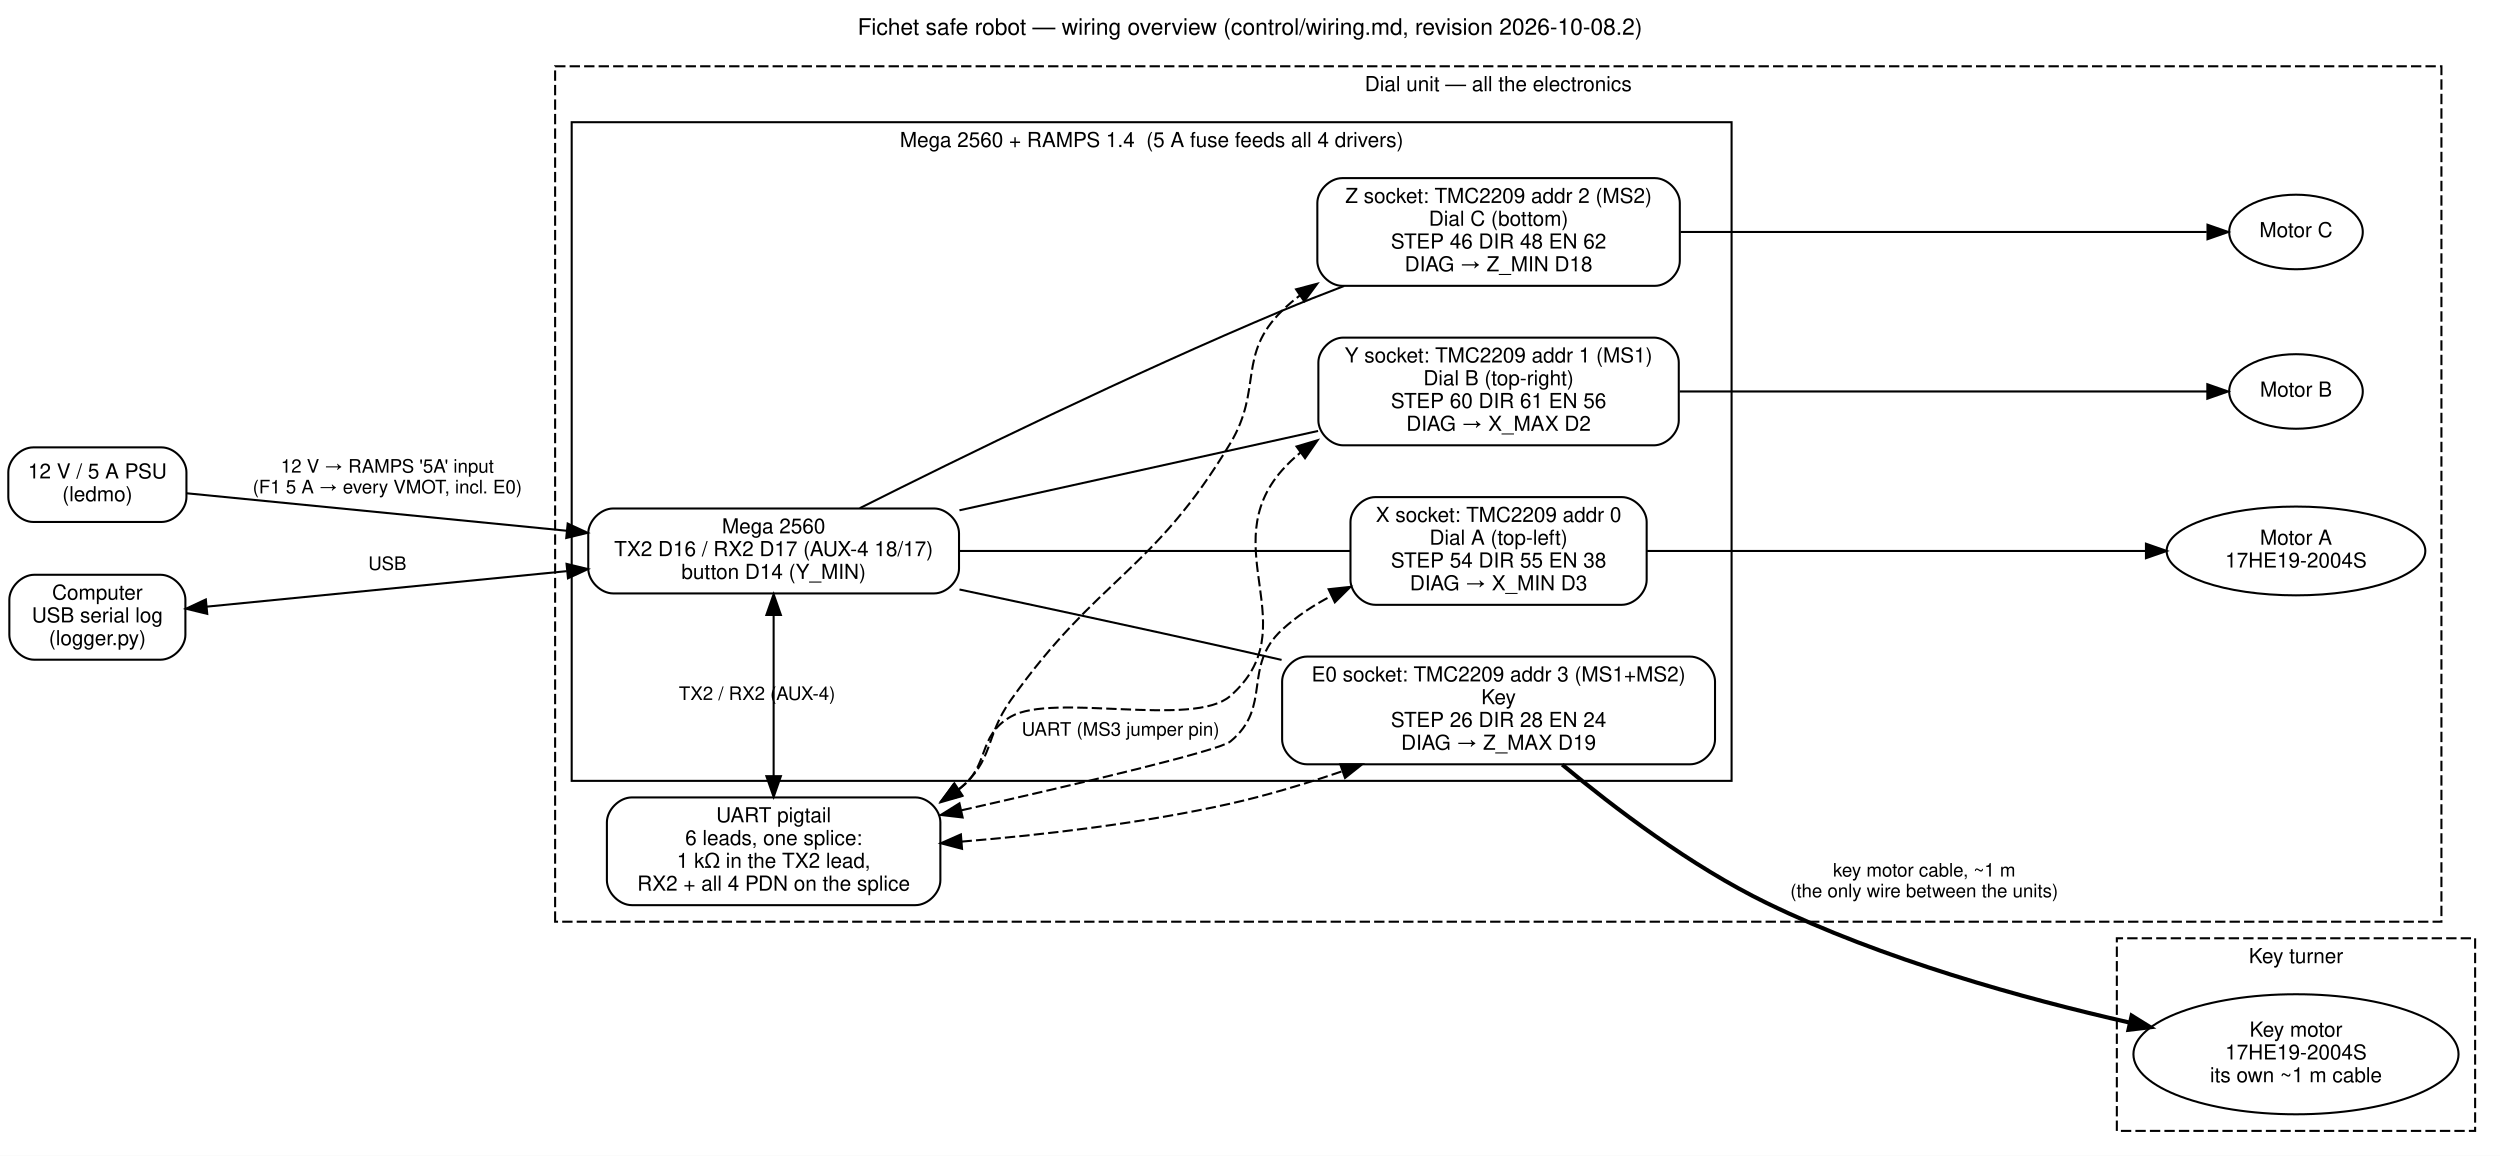
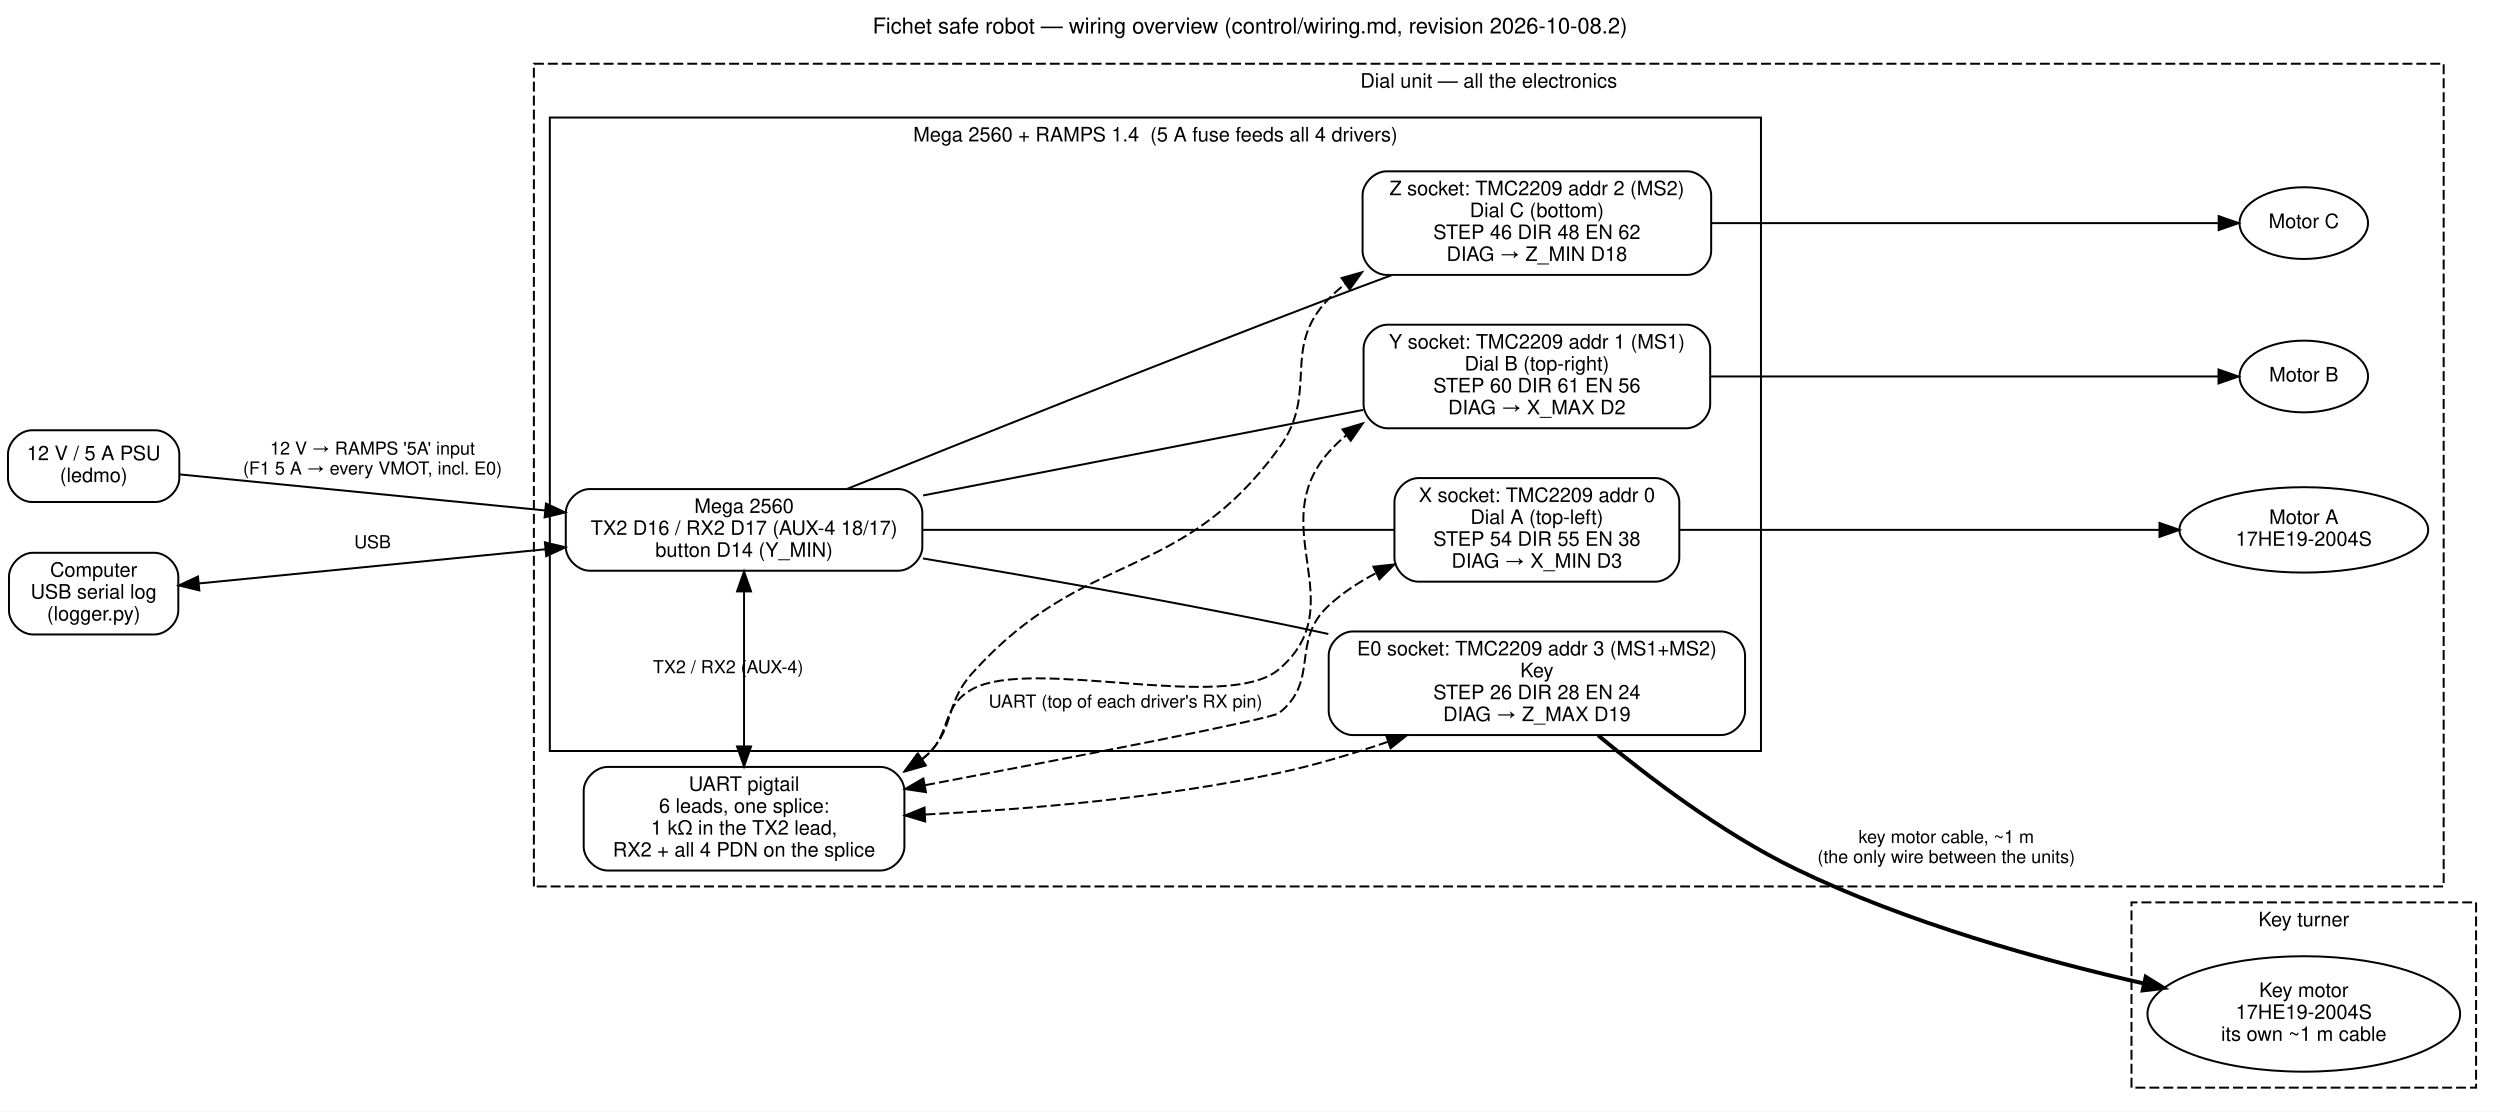
- <svg xmlns="http://www.w3.org/2000/svg" width="1207pt" height="558pt" viewBox="0.00 0.00 1206.98 558.00">
+ <svg xmlns="http://www.w3.org/2000/svg" width="1255pt" height="558pt" viewBox="0.00 0.00 1254.98 558.00">
  <g id="graph0" class="graph" transform="scale(1 1) rotate(0) translate(4 554)">
-     <polygon fill="white" stroke="transparent" points="-4,4 -4,-554 1202.98,-554 1202.98,4 -4,4" />
-     <text text-anchor="middle" x="599.49" y="-537.2" font-family="Helvetica,sans-Serif" font-size="11.00">Fichet safe robot — wiring overview (control/wiring.md, revision 2026-10-08.2)</text>
+     <polygon fill="white" stroke="transparent" points="-4,4 -4,-554 1250.98,-554 1250.98,4 -4,4" />
+     <text text-anchor="middle" x="623.49" y="-537.2" font-family="Helvetica,sans-Serif" font-size="11.00">Fichet safe robot — wiring overview (control/wiring.md, revision 2026-10-08.2)</text>
    <g id="clust1" class="cluster">
-       <polygon fill="none" stroke="black" stroke-dasharray="5,2" points="264,-109 264,-522 1174.71,-522 1174.71,-109 264,-109" />
-       <text text-anchor="middle" x="719.36" y="-510" font-family="Helvetica,sans-Serif" font-size="10.00">Dial unit — all the electronics</text>
+       <polygon fill="none" stroke="black" stroke-dasharray="5,2" points="264,-109 264,-522 1222.71,-522 1222.71,-109 264,-109" />
+       <text text-anchor="middle" x="743.36" y="-510" font-family="Helvetica,sans-Serif" font-size="10.00">Dial unit — all the electronics</text>
    </g>
    <g id="clust2" class="cluster">
-       <polygon fill="none" stroke="black" points="272,-177 272,-495 832,-495 832,-177 272,-177" />
-       <text text-anchor="middle" x="552" y="-483" font-family="Helvetica,sans-Serif" font-size="10.00">Mega 2560 + RAMPS 1.4  (5 A fuse feeds all 4 drivers)</text>
+       <polygon fill="none" stroke="black" points="272,-177 272,-495 880,-495 880,-177 272,-177" />
+       <text text-anchor="middle" x="576" y="-483" font-family="Helvetica,sans-Serif" font-size="10.00">Mega 2560 + RAMPS 1.4  (5 A fuse feeds all 4 drivers)</text>
    </g>
    <g id="clust3" class="cluster">
-       <polygon fill="none" stroke="black" stroke-dasharray="5,2" points="1018,-8 1018,-101 1190.98,-101 1190.98,-8 1018,-8" />
-       <text text-anchor="middle" x="1104.49" y="-89" font-family="Helvetica,sans-Serif" font-size="10.00">Key turner</text>
+       <polygon fill="none" stroke="black" stroke-dasharray="5,2" points="1066,-8 1066,-101 1238.98,-101 1238.98,-8 1066,-8" />
+       <text text-anchor="middle" x="1152.49" y="-89" font-family="Helvetica,sans-Serif" font-size="10.00">Key turner</text>
    </g>
    <g id="node1" class="node">
      <path fill="none" stroke="black" d="M74,-338C74,-338 12,-338 12,-338 6,-338 0,-332 0,-326 0,-326 0,-314 0,-314 0,-308 6,-302 12,-302 12,-302 74,-302 74,-302 80,-302 86,-308 86,-314 86,-314 86,-326 86,-326 86,-332 80,-338 74,-338" />
      <text text-anchor="middle" x="43" y="-323" font-family="Helvetica,sans-Serif" font-size="10.00">12 V / 5 A PSU</text>
      <text text-anchor="middle" x="43" y="-312" font-family="Helvetica,sans-Serif" font-size="10.00">(ledmo)</text>
    </g>
    <g id="node4" class="node">
      <path fill="none" stroke="black" d="M447,-308.5C447,-308.5 292,-308.5 292,-308.5 286,-308.5 280,-302.5 280,-296.5 280,-296.5 280,-279.5 280,-279.5 280,-273.5 286,-267.5 292,-267.5 292,-267.5 447,-267.5 447,-267.5 453,-267.5 459,-273.5 459,-279.5 459,-279.5 459,-296.5 459,-296.5 459,-302.5 453,-308.5 447,-308.5" />
      <text text-anchor="middle" x="369.5" y="-296.5" font-family="Helvetica,sans-Serif" font-size="10.00">Mega 2560</text>
      <text text-anchor="middle" x="369.5" y="-285.5" font-family="Helvetica,sans-Serif" font-size="10.00">TX2 D16 / RX2 D17 (AUX-4 18/17)</text>
      <text text-anchor="middle" x="369.5" y="-274.5" font-family="Helvetica,sans-Serif" font-size="10.00">button D14 (Y_MIN)</text>
    </g>
    <g id="edge1" class="edge">
      <path fill="none" stroke="black" d="M86.09,-315.85C132.31,-311.29 208.11,-303.82 269.55,-297.76" />
      <polygon fill="black" stroke="black" points="270.07,-301.22 279.68,-296.76 269.38,-294.26 270.07,-301.22" />
      <text text-anchor="middle" x="183" y="-325.8" font-family="Helvetica,sans-Serif" font-size="9.00">12 V → RAMPS '5A' input</text>
      <text text-anchor="middle" x="183" y="-315.8" font-family="Helvetica,sans-Serif" font-size="9.00">(F1 5 A → every VMOT, incl. E0)</text>
    </g>
    <g id="node2" class="node">
      <path fill="none" stroke="black" d="M73.5,-276.5C73.5,-276.5 12.5,-276.5 12.5,-276.5 6.5,-276.5 0.5,-270.5 0.5,-264.5 0.5,-264.5 0.5,-247.5 0.5,-247.5 0.5,-241.5 6.5,-235.5 12.5,-235.5 12.5,-235.5 73.5,-235.5 73.5,-235.5 79.5,-235.5 85.5,-241.5 85.5,-247.5 85.5,-247.5 85.5,-264.5 85.5,-264.5 85.5,-270.5 79.5,-276.5 73.5,-276.5" />
      <text text-anchor="middle" x="43" y="-264.5" font-family="Helvetica,sans-Serif" font-size="10.00">Computer</text>
      <text text-anchor="middle" x="43" y="-253.5" font-family="Helvetica,sans-Serif" font-size="10.00">USB serial log</text>
      <text text-anchor="middle" x="43" y="-242.5" font-family="Helvetica,sans-Serif" font-size="10.00">(logger.py)</text>
    </g>
    <g id="edge2" class="edge">
      <path fill="none" stroke="black" d="M95.9,-261.12C142.56,-265.72 212.36,-272.6 269.64,-278.25" />
      <polygon fill="black" stroke="black" points="96.05,-257.62 85.76,-260.12 95.37,-264.58 96.05,-257.62" />
      <polygon fill="black" stroke="black" points="269.52,-281.76 279.82,-279.25 270.21,-274.79 269.52,-281.76" />
      <text text-anchor="middle" x="183" y="-278.8" font-family="Helvetica,sans-Serif" font-size="9.00">USB</text>
    </g>
    <g id="node3" class="node">
      <path fill="none" stroke="black" d="M438,-169C438,-169 301,-169 301,-169 295,-169 289,-163 289,-157 289,-157 289,-129 289,-129 289,-123 295,-117 301,-117 301,-117 438,-117 438,-117 444,-117 450,-123 450,-129 450,-129 450,-157 450,-157 450,-163 444,-169 438,-169" />
      <text text-anchor="middle" x="369.5" y="-157" font-family="Helvetica,sans-Serif" font-size="10.00">UART pigtail</text>
      <text text-anchor="middle" x="369.5" y="-146" font-family="Helvetica,sans-Serif" font-size="10.00">6 leads, one splice:</text>
      <text text-anchor="middle" x="369.5" y="-135" font-family="Helvetica,sans-Serif" font-size="10.00">1 kΩ in the TX2 lead,</text>
      <text text-anchor="middle" x="369.5" y="-124" font-family="Helvetica,sans-Serif" font-size="10.00">RX2 + all 4 PDN on the splice</text>
    </g>
    <g id="node5" class="node">
-       <path fill="none" stroke="black" d="M779,-314C779,-314 660,-314 660,-314 654,-314 648,-308 648,-302 648,-302 648,-274 648,-274 648,-268 654,-262 660,-262 660,-262 779,-262 779,-262 785,-262 791,-268 791,-274 791,-274 791,-302 791,-302 791,-308 785,-314 779,-314" />
-       <text text-anchor="middle" x="719.5" y="-302" font-family="Helvetica,sans-Serif" font-size="10.00">X socket: TMC2209 addr 0</text>
-       <text text-anchor="middle" x="719.5" y="-291" font-family="Helvetica,sans-Serif" font-size="10.00">Dial A (top-left)</text>
-       <text text-anchor="middle" x="719.5" y="-280" font-family="Helvetica,sans-Serif" font-size="10.00">STEP 54 DIR 55 EN 38</text>
-       <text text-anchor="middle" x="719.5" y="-269" font-family="Helvetica,sans-Serif" font-size="10.00">DIAG → X_MIN D3</text>
+       <path fill="none" stroke="black" d="M827,-314C827,-314 708,-314 708,-314 702,-314 696,-308 696,-302 696,-302 696,-274 696,-274 696,-268 702,-262 708,-262 708,-262 827,-262 827,-262 833,-262 839,-268 839,-274 839,-274 839,-302 839,-302 839,-308 833,-314 827,-314" />
+       <text text-anchor="middle" x="767.5" y="-302" font-family="Helvetica,sans-Serif" font-size="10.00">X socket: TMC2209 addr 0</text>
+       <text text-anchor="middle" x="767.5" y="-291" font-family="Helvetica,sans-Serif" font-size="10.00">Dial A (top-left)</text>
+       <text text-anchor="middle" x="767.5" y="-280" font-family="Helvetica,sans-Serif" font-size="10.00">STEP 54 DIR 55 EN 38</text>
+       <text text-anchor="middle" x="767.5" y="-269" font-family="Helvetica,sans-Serif" font-size="10.00">DIAG → X_MIN D3</text>
    </g>
    <g id="edge11" class="edge">
-       <path fill="none" stroke="black" stroke-dasharray="5,2" d="M460.24,-162.8C518.53,-175.97 584.65,-191.61 590,-196 610.45,-212.77 595.55,-232.08 615,-250 622,-256.45 630.19,-261.83 638.83,-266.31" />
-       <polygon fill="black" stroke="black" points="460.75,-159.32 450.22,-160.54 459.21,-166.15 460.75,-159.32" />
-       <polygon fill="black" stroke="black" points="637.45,-269.52 647.98,-270.66 640.45,-263.2 637.45,-269.52" />
-       <text text-anchor="middle" x="537" y="-198.8" font-family="Helvetica,sans-Serif" font-size="9.00">UART (MS3 jumper pin)</text>
+       <path fill="none" stroke="black" stroke-dasharray="5,2" d="M460.46,-159.84C536.74,-174.27 634.39,-193.16 638,-196 658.79,-212.35 643.55,-232.08 663,-250 670,-256.45 678.19,-261.83 686.83,-266.31" />
+       <polygon fill="black" stroke="black" points="460.81,-156.34 450.33,-157.92 459.51,-163.22 460.81,-156.34" />
+       <polygon fill="black" stroke="black" points="685.45,-269.52 695.98,-270.66 688.45,-263.2 685.45,-269.52" />
+       <text text-anchor="middle" x="561" y="-198.8" font-family="Helvetica,sans-Serif" font-size="9.00">UART (top of each driver's RX pin)</text>
    </g>
    <g id="node6" class="node">
-       <path fill="none" stroke="black" d="M794.5,-391C794.5,-391 644.5,-391 644.5,-391 638.5,-391 632.5,-385 632.5,-379 632.5,-379 632.5,-351 632.5,-351 632.5,-345 638.5,-339 644.5,-339 644.5,-339 794.5,-339 794.5,-339 800.5,-339 806.5,-345 806.5,-351 806.5,-351 806.5,-379 806.5,-379 806.5,-385 800.5,-391 794.5,-391" />
-       <text text-anchor="middle" x="719.5" y="-379" font-family="Helvetica,sans-Serif" font-size="10.00">Y socket: TMC2209 addr 1 (MS1)</text>
-       <text text-anchor="middle" x="719.5" y="-368" font-family="Helvetica,sans-Serif" font-size="10.00">Dial B (top-right)</text>
-       <text text-anchor="middle" x="719.5" y="-357" font-family="Helvetica,sans-Serif" font-size="10.00">STEP 60 DIR 61 EN 56</text>
-       <text text-anchor="middle" x="719.5" y="-346" font-family="Helvetica,sans-Serif" font-size="10.00">DIAG → X_MAX D2</text>
+       <path fill="none" stroke="black" d="M842.5,-391C842.5,-391 692.5,-391 692.5,-391 686.5,-391 680.5,-385 680.5,-379 680.5,-379 680.5,-351 680.5,-351 680.5,-345 686.5,-339 692.5,-339 692.5,-339 842.5,-339 842.5,-339 848.5,-339 854.5,-345 854.5,-351 854.5,-351 854.5,-379 854.5,-379 854.5,-385 848.5,-391 842.5,-391" />
+       <text text-anchor="middle" x="767.5" y="-379" font-family="Helvetica,sans-Serif" font-size="10.00">Y socket: TMC2209 addr 1 (MS1)</text>
+       <text text-anchor="middle" x="767.5" y="-368" font-family="Helvetica,sans-Serif" font-size="10.00">Dial B (top-right)</text>
+       <text text-anchor="middle" x="767.5" y="-357" font-family="Helvetica,sans-Serif" font-size="10.00">STEP 60 DIR 61 EN 56</text>
+       <text text-anchor="middle" x="767.5" y="-346" font-family="Helvetica,sans-Serif" font-size="10.00">DIAG → X_MAX D2</text>
    </g>
    <g id="edge12" class="edge">
-       <path fill="none" stroke="black" stroke-dasharray="5,2" d="M458.74,-172.81C458.83,-172.87 458.91,-172.94 459,-173 474.35,-184.4 467.43,-198.46 484,-208 504.51,-219.8 572.21,-202.4 590,-218 627.38,-250.76 582.15,-289.71 615,-327 617.7,-330.06 620.67,-332.88 623.84,-335.47" />
+       <path fill="none" stroke="black" stroke-dasharray="5,2" d="M458.74,-172.81C458.83,-172.87 458.91,-172.94 459,-173 474.35,-184.4 467.29,-198.71 484,-208 513.97,-224.67 611.88,-195.77 638,-218 675.85,-250.21 630.15,-289.71 663,-327 665.7,-330.06 668.67,-332.88 671.84,-335.47" />
      <polygon fill="black" stroke="black" points="460.67,-169.89 450.4,-167.29 456.81,-175.73 460.67,-169.89" />
-       <polygon fill="black" stroke="black" points="621.96,-338.43 632.11,-341.45 626.06,-332.76 621.96,-338.43" />
+       <polygon fill="black" stroke="black" points="669.96,-338.43 680.11,-341.45 674.06,-332.76 669.96,-338.43" />
    </g>
    <g id="node7" class="node">
-       <path fill="none" stroke="black" d="M795,-468C795,-468 644,-468 644,-468 638,-468 632,-462 632,-456 632,-456 632,-428 632,-428 632,-422 638,-416 644,-416 644,-416 795,-416 795,-416 801,-416 807,-422 807,-428 807,-428 807,-456 807,-456 807,-462 801,-468 795,-468" />
-       <text text-anchor="middle" x="719.5" y="-456" font-family="Helvetica,sans-Serif" font-size="10.00">Z socket: TMC2209 addr 2 (MS2)</text>
-       <text text-anchor="middle" x="719.5" y="-445" font-family="Helvetica,sans-Serif" font-size="10.00">Dial C (bottom)</text>
-       <text text-anchor="middle" x="719.5" y="-434" font-family="Helvetica,sans-Serif" font-size="10.00">STEP 46 DIR 48 EN 62</text>
-       <text text-anchor="middle" x="719.5" y="-423" font-family="Helvetica,sans-Serif" font-size="10.00">DIAG → Z_MIN D18</text>
+       <path fill="none" stroke="black" d="M843,-468C843,-468 692,-468 692,-468 686,-468 680,-462 680,-456 680,-456 680,-428 680,-428 680,-422 686,-416 692,-416 692,-416 843,-416 843,-416 849,-416 855,-422 855,-428 855,-428 855,-456 855,-456 855,-462 849,-468 843,-468" />
+       <text text-anchor="middle" x="767.5" y="-456" font-family="Helvetica,sans-Serif" font-size="10.00">Z socket: TMC2209 addr 2 (MS2)</text>
+       <text text-anchor="middle" x="767.5" y="-445" font-family="Helvetica,sans-Serif" font-size="10.00">Dial C (bottom)</text>
+       <text text-anchor="middle" x="767.5" y="-434" font-family="Helvetica,sans-Serif" font-size="10.00">STEP 46 DIR 48 EN 62</text>
+       <text text-anchor="middle" x="767.5" y="-423" font-family="Helvetica,sans-Serif" font-size="10.00">DIAG → Z_MIN D18</text>
    </g>
    <g id="edge13" class="edge">
-       <path fill="none" stroke="black" stroke-dasharray="5,2" d="M458.48,-172.58C458.65,-172.72 458.83,-172.86 459,-173 476.11,-186.99 471.21,-197.97 484,-216 525.95,-275.14 552.73,-277.81 590,-340 605.7,-366.19 593.19,-382.63 615,-404 617.69,-406.63 620.57,-409.09 623.61,-411.37" />
+       <path fill="none" stroke="black" stroke-dasharray="5,2" d="M458.48,-172.58C458.65,-172.72 458.83,-172.86 459,-173 476.11,-186.99 469.22,-199.56 484,-216 540.75,-279.14 588,-260.39 638,-329 658.69,-357.4 638.53,-378.78 663,-404 665.62,-406.7 668.45,-409.21 671.44,-411.54" />
      <polygon fill="black" stroke="black" points="460.4,-169.65 450.23,-166.71 456.35,-175.36 460.4,-169.65" />
-       <polygon fill="black" stroke="black" points="621.73,-414.32 631.97,-417.03 625.65,-408.53 621.73,-414.32" />
+       <polygon fill="black" stroke="black" points="669.49,-414.45 679.69,-417.31 673.5,-408.71 669.49,-414.45" />
    </g>
    <g id="node8" class="node">
-       <path fill="none" stroke="black" d="M812,-237C812,-237 627,-237 627,-237 621,-237 615,-231 615,-225 615,-225 615,-197 615,-197 615,-191 621,-185 627,-185 627,-185 812,-185 812,-185 818,-185 824,-191 824,-197 824,-197 824,-225 824,-225 824,-231 818,-237 812,-237" />
-       <text text-anchor="middle" x="719.5" y="-225" font-family="Helvetica,sans-Serif" font-size="10.00">E0 socket: TMC2209 addr 3 (MS1+MS2)</text>
-       <text text-anchor="middle" x="719.5" y="-214" font-family="Helvetica,sans-Serif" font-size="10.00">Key</text>
-       <text text-anchor="middle" x="719.5" y="-203" font-family="Helvetica,sans-Serif" font-size="10.00">STEP 26 DIR 28 EN 24</text>
-       <text text-anchor="middle" x="719.5" y="-192" font-family="Helvetica,sans-Serif" font-size="10.00">DIAG → Z_MAX D19</text>
+       <path fill="none" stroke="black" d="M860,-237C860,-237 675,-237 675,-237 669,-237 663,-231 663,-225 663,-225 663,-197 663,-197 663,-191 669,-185 675,-185 675,-185 860,-185 860,-185 866,-185 872,-191 872,-197 872,-197 872,-225 872,-225 872,-231 866,-237 860,-237" />
+       <text text-anchor="middle" x="767.5" y="-225" font-family="Helvetica,sans-Serif" font-size="10.00">E0 socket: TMC2209 addr 3 (MS1+MS2)</text>
+       <text text-anchor="middle" x="767.5" y="-214" font-family="Helvetica,sans-Serif" font-size="10.00">Key</text>
+       <text text-anchor="middle" x="767.5" y="-203" font-family="Helvetica,sans-Serif" font-size="10.00">STEP 26 DIR 28 EN 24</text>
+       <text text-anchor="middle" x="767.5" y="-192" font-family="Helvetica,sans-Serif" font-size="10.00">DIAG → Z_MAX D19</text>
    </g>
    <g id="edge14" class="edge">
-       <path fill="none" stroke="black" stroke-dasharray="5,2" d="M460.23,-147.67C500.29,-150.96 547.86,-156.55 590,-166 607.81,-169.99 626.56,-175.67 644.07,-181.65" />
-       <polygon fill="black" stroke="black" points="460.46,-144.18 450.21,-146.88 459.91,-151.15 460.46,-144.18" />
-       <polygon fill="black" stroke="black" points="643.06,-185.01 653.65,-185 645.37,-178.4 643.06,-185.01" />
+       <path fill="none" stroke="black" stroke-dasharray="5,2" d="M460.54,-145.12C512.82,-147.74 579.68,-153.49 638,-166 656.04,-169.87 675.02,-175.56 692.7,-181.61" />
+       <polygon fill="black" stroke="black" points="460.43,-141.61 450.28,-144.63 460.1,-148.6 460.43,-141.61" />
+       <polygon fill="black" stroke="black" points="691.77,-184.99 702.37,-184.99 694.08,-178.38 691.77,-184.99" />
    </g>
    <g id="edge15" class="edge">
      <path fill="none" stroke="black" d="M369.5,-256.97C369.5,-234.23 369.5,-203.27 369.5,-179.36" />
      <polygon fill="black" stroke="black" points="366,-257.1 369.5,-267.1 373,-257.1 366,-257.1" />
      <polygon fill="black" stroke="black" points="373,-179.26 369.5,-169.26 366,-179.26 373,-179.26" />
      <text text-anchor="middle" x="361.5" y="-216.05" font-family="Helvetica,sans-Serif" font-size="9.00">TX2 / RX2 (AUX-4)</text>
    </g>
    <g id="edge3" class="edge">
-       <path fill="none" stroke="black" d="M459.22,-288C517.71,-288 593.3,-288 647.75,-288" />
+       <path fill="none" stroke="black" d="M459.37,-288C530.75,-288 629.63,-288 695.72,-288" />
    </g>
    <g id="edge4" class="edge">
-       <path fill="none" stroke="black" d="M459.22,-307.63C512.38,-319.39 579.65,-334.28 632.35,-345.94" />
+       <path fill="none" stroke="black" d="M459.37,-305.28C525.39,-318.12 614.94,-335.53 680.31,-348.24" />
    </g>
    <g id="edge5" class="edge">
-       <path fill="none" stroke="black" d="M411.08,-308.65C459.18,-332.8 542,-373.36 615,-404 624.62,-408.04 634.83,-412.08 644.95,-415.94" />
+       <path fill="none" stroke="black" d="M421.07,-308.51C479.26,-332.01 577.77,-371.46 663,-404 673.28,-407.93 684.17,-412.01 694.87,-415.97" />
    </g>
    <g id="edge6" class="edge">
-       <path fill="none" stroke="black" d="M459.23,-269.39C499.22,-260.9 547.03,-250.62 590,-241 598.05,-239.2 606.37,-237.31 614.74,-235.4" />
+       <path fill="none" stroke="black" d="M459.29,-273.67C511.47,-264.93 578.64,-253.13 638,-241 646.08,-239.35 654.43,-237.57 662.81,-235.73" />
    </g>
    <g id="node9" class="node">
-       <ellipse fill="none" stroke="black" cx="1104.49" cy="-288" rx="62.45" ry="21.43" />
-       <text text-anchor="middle" x="1104.49" y="-291" font-family="Helvetica,sans-Serif" font-size="10.00">Motor A</text>
-       <text text-anchor="middle" x="1104.49" y="-280" font-family="Helvetica,sans-Serif" font-size="10.00">17HE19-2004S</text>
+       <ellipse fill="none" stroke="black" cx="1152.49" cy="-288" rx="62.45" ry="21.43" />
+       <text text-anchor="middle" x="1152.49" y="-291" font-family="Helvetica,sans-Serif" font-size="10.00">Motor A</text>
+       <text text-anchor="middle" x="1152.49" y="-280" font-family="Helvetica,sans-Serif" font-size="10.00">17HE19-2004S</text>
    </g>
    <g id="edge7" class="edge">
-       <path fill="none" stroke="black" d="M791.19,-288C859.65,-288 962.93,-288 1031.74,-288" />
-       <polygon fill="black" stroke="black" points="1032.06,-291.5 1042.06,-288 1032.06,-284.5 1032.06,-291.5" />
+       <path fill="none" stroke="black" d="M839.19,-288C907.65,-288 1010.93,-288 1079.74,-288" />
+       <polygon fill="black" stroke="black" points="1080.06,-291.5 1090.06,-288 1080.06,-284.5 1080.06,-291.5" />
    </g>
    <g id="node10" class="node">
-       <ellipse fill="none" stroke="black" cx="1104.49" cy="-365" rx="32.25" ry="18" />
-       <text text-anchor="middle" x="1104.49" y="-362.5" font-family="Helvetica,sans-Serif" font-size="10.00">Motor B</text>
+       <ellipse fill="none" stroke="black" cx="1152.49" cy="-365" rx="32.25" ry="18" />
+       <text text-anchor="middle" x="1152.49" y="-362.5" font-family="Helvetica,sans-Serif" font-size="10.00">Motor B</text>
    </g>
    <g id="edge8" class="edge">
-       <path fill="none" stroke="black" d="M806.93,-365C886.39,-365 1000.81,-365 1061.68,-365" />
-       <polygon fill="black" stroke="black" points="1061.69,-368.5 1071.69,-365 1061.69,-361.5 1061.69,-368.5" />
+       <path fill="none" stroke="black" d="M854.93,-365C934.39,-365 1048.81,-365 1109.68,-365" />
+       <polygon fill="black" stroke="black" points="1109.69,-368.5 1119.69,-365 1109.69,-361.5 1109.69,-368.5" />
    </g>
    <g id="node11" class="node">
-       <ellipse fill="none" stroke="black" cx="1104.49" cy="-442" rx="32.25" ry="18" />
-       <text text-anchor="middle" x="1104.49" y="-439.5" font-family="Helvetica,sans-Serif" font-size="10.00">Motor C</text>
+       <ellipse fill="none" stroke="black" cx="1152.49" cy="-442" rx="32.25" ry="18" />
+       <text text-anchor="middle" x="1152.49" y="-439.5" font-family="Helvetica,sans-Serif" font-size="10.00">Motor C</text>
    </g>
    <g id="edge9" class="edge">
-       <path fill="none" stroke="black" d="M807.41,-442C886.73,-442 1000.59,-442 1061.41,-442" />
-       <polygon fill="black" stroke="black" points="1061.77,-445.5 1071.77,-442 1061.77,-438.5 1061.77,-445.5" />
+       <path fill="none" stroke="black" d="M855.41,-442C934.73,-442 1048.59,-442 1109.41,-442" />
+       <polygon fill="black" stroke="black" points="1109.77,-445.5 1119.77,-442 1109.77,-438.5 1109.77,-445.5" />
    </g>
    <g id="node12" class="node">
-       <ellipse fill="none" stroke="black" cx="1104.49" cy="-45" rx="78.48" ry="28.98" />
-       <text text-anchor="middle" x="1104.49" y="-53.5" font-family="Helvetica,sans-Serif" font-size="10.00">Key motor</text>
-       <text text-anchor="middle" x="1104.49" y="-42.5" font-family="Helvetica,sans-Serif" font-size="10.00">17HE19-2004S</text>
-       <text text-anchor="middle" x="1104.49" y="-31.5" font-family="Helvetica,sans-Serif" font-size="10.00">its own ~1 m cable</text>
+       <ellipse fill="none" stroke="black" cx="1152.49" cy="-45" rx="78.48" ry="28.98" />
+       <text text-anchor="middle" x="1152.49" y="-53.5" font-family="Helvetica,sans-Serif" font-size="10.00">Key motor</text>
+       <text text-anchor="middle" x="1152.49" y="-42.5" font-family="Helvetica,sans-Serif" font-size="10.00">17HE19-2004S</text>
+       <text text-anchor="middle" x="1152.49" y="-31.5" font-family="Helvetica,sans-Serif" font-size="10.00">its own ~1 m cable</text>
    </g>
    <g id="edge10" class="edge">
-       <path fill="none" stroke="black" stroke-width="2" d="M750.25,-184.83C775.13,-164.13 812.35,-135.83 849,-118 904.91,-90.79 972.8,-71.95 1024.39,-60.24" />
-       <polygon fill="black" stroke="black" stroke-width="2" points="1025.15,-63.65 1034.15,-58.06 1023.63,-56.82 1025.15,-63.65" />
-       <text text-anchor="middle" x="925" y="-130.8" font-family="Helvetica,sans-Serif" font-size="9.00">key motor cable, ~1 m</text>
-       <text text-anchor="middle" x="925" y="-120.8" font-family="Helvetica,sans-Serif" font-size="9.00">(the only wire between the units)</text>
+       <path fill="none" stroke="black" stroke-width="2" d="M798.25,-184.83C823.13,-164.13 860.35,-135.83 897,-118 952.91,-90.79 1020.8,-71.95 1072.39,-60.24" />
+       <polygon fill="black" stroke="black" stroke-width="2" points="1073.15,-63.65 1082.15,-58.06 1071.63,-56.82 1073.15,-63.65" />
+       <text text-anchor="middle" x="973" y="-130.8" font-family="Helvetica,sans-Serif" font-size="9.00">key motor cable, ~1 m</text>
+       <text text-anchor="middle" x="973" y="-120.8" font-family="Helvetica,sans-Serif" font-size="9.00">(the only wire between the units)</text>
    </g>
  </g>
</svg>
